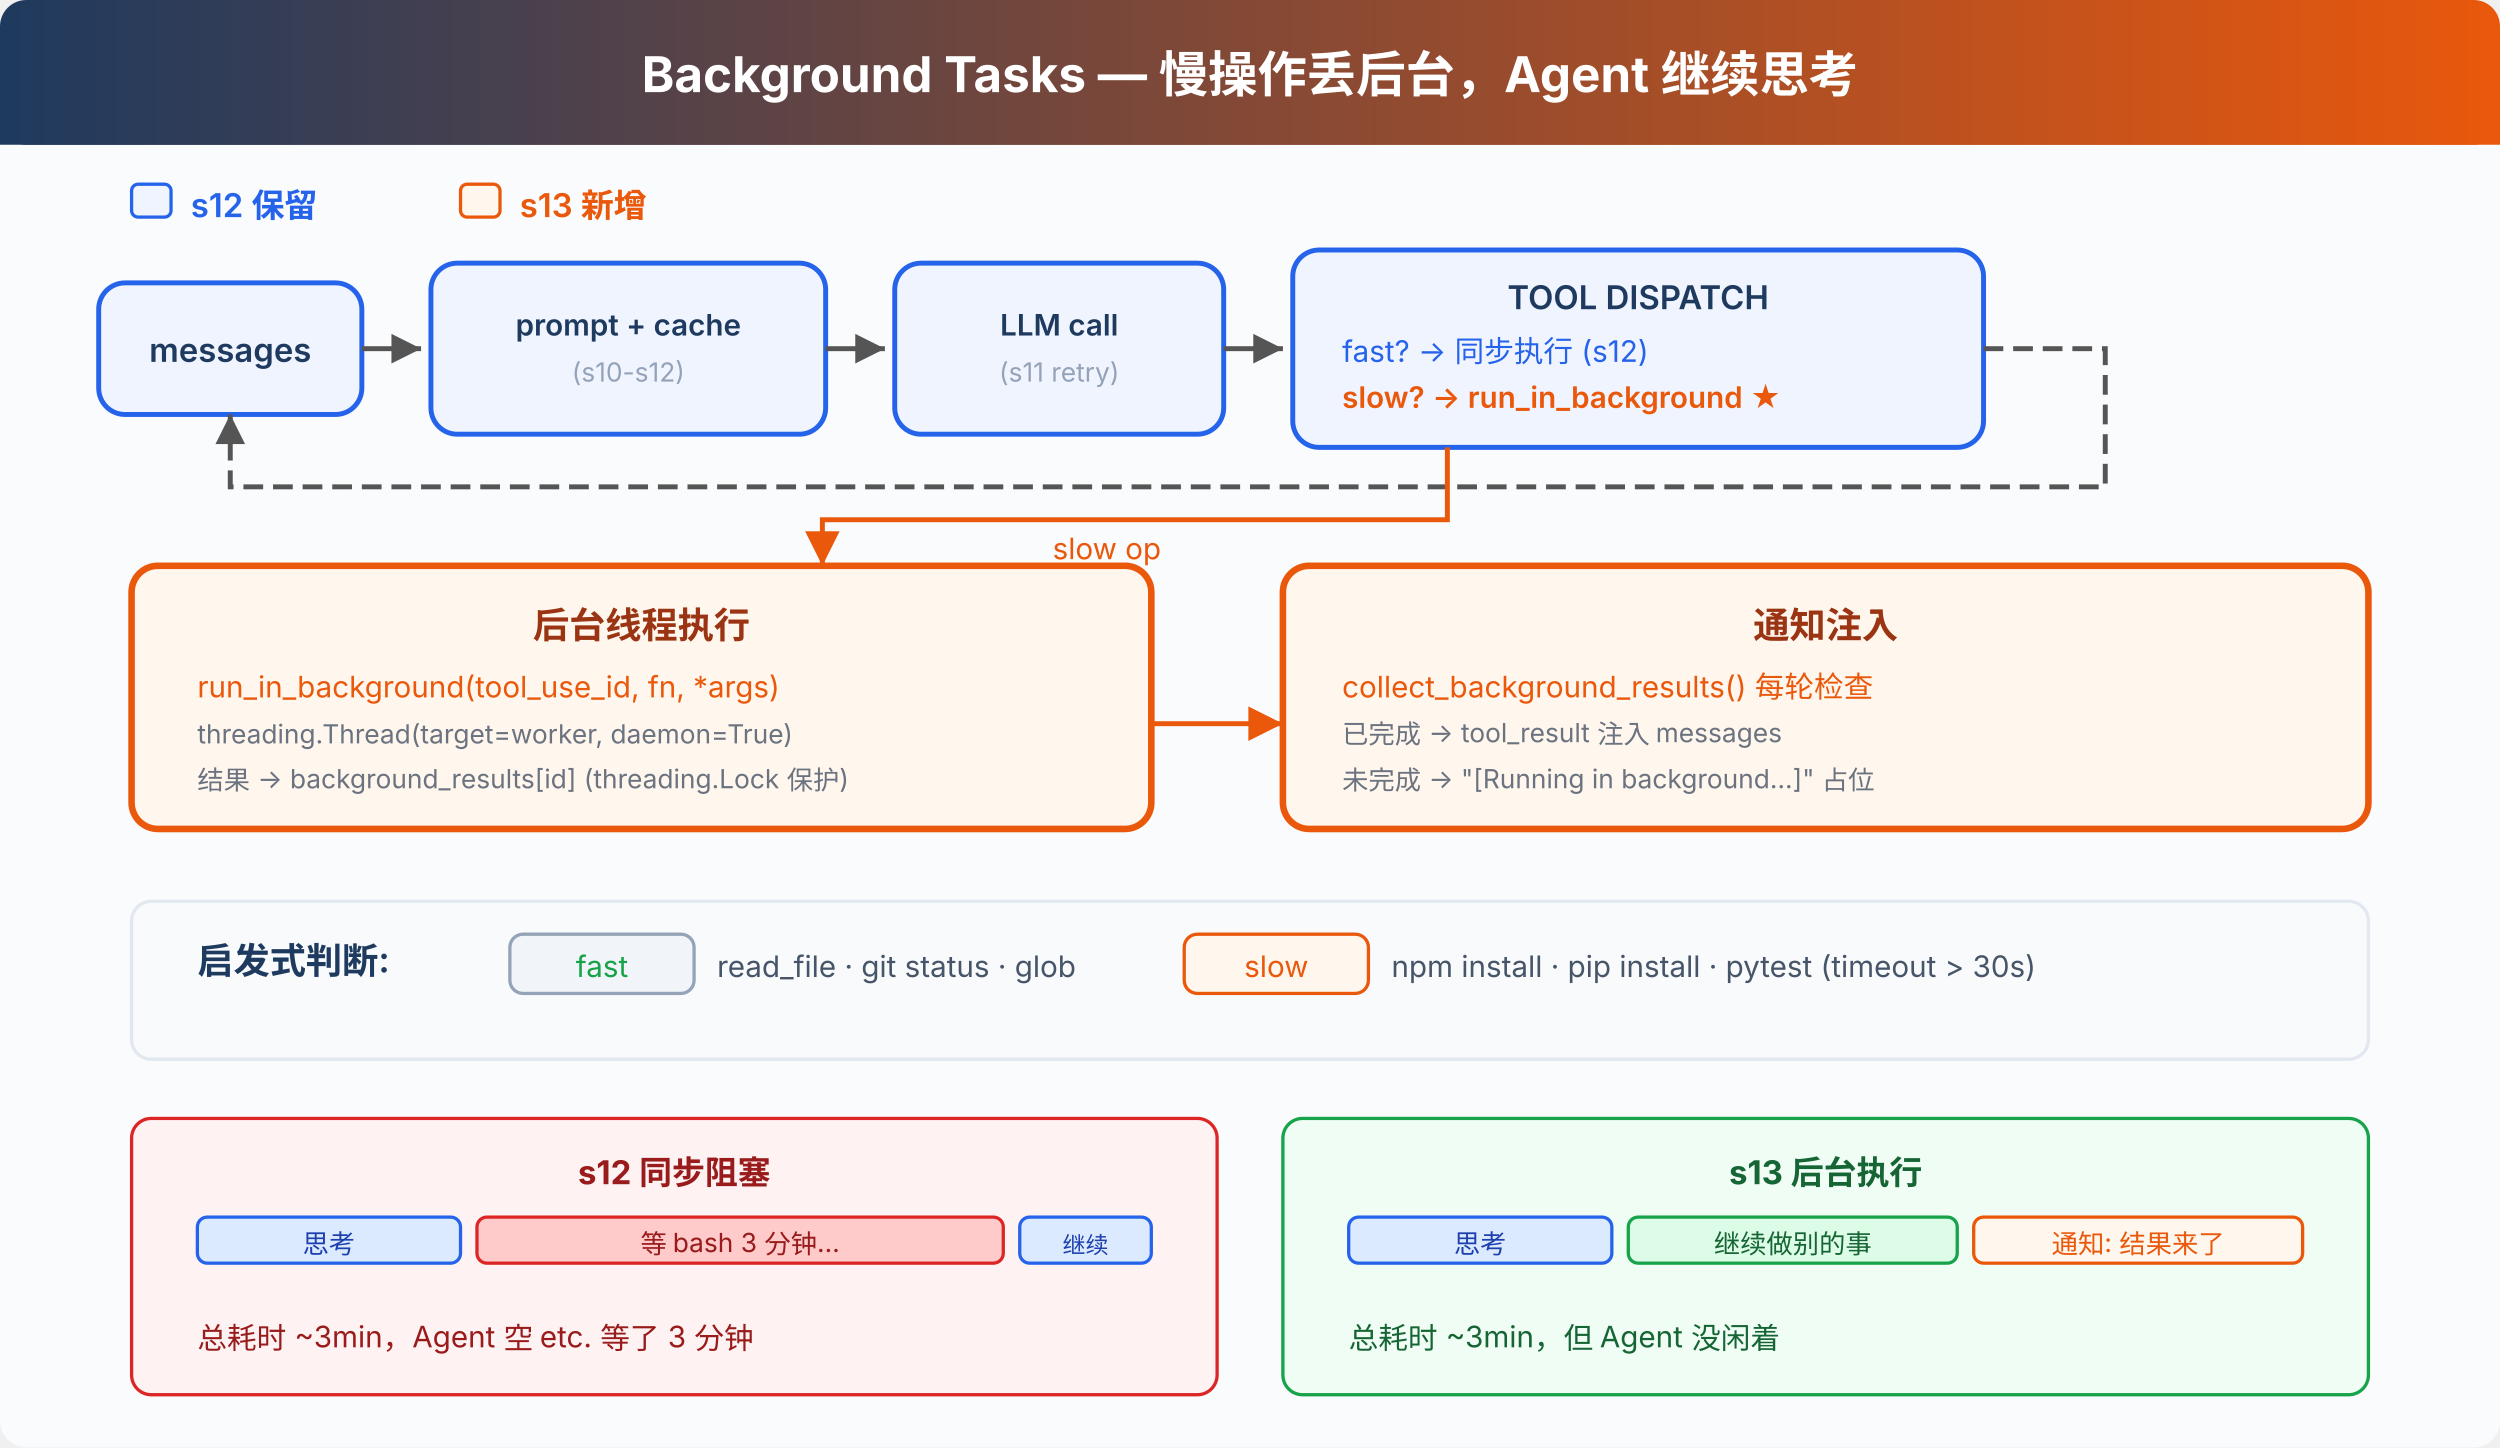
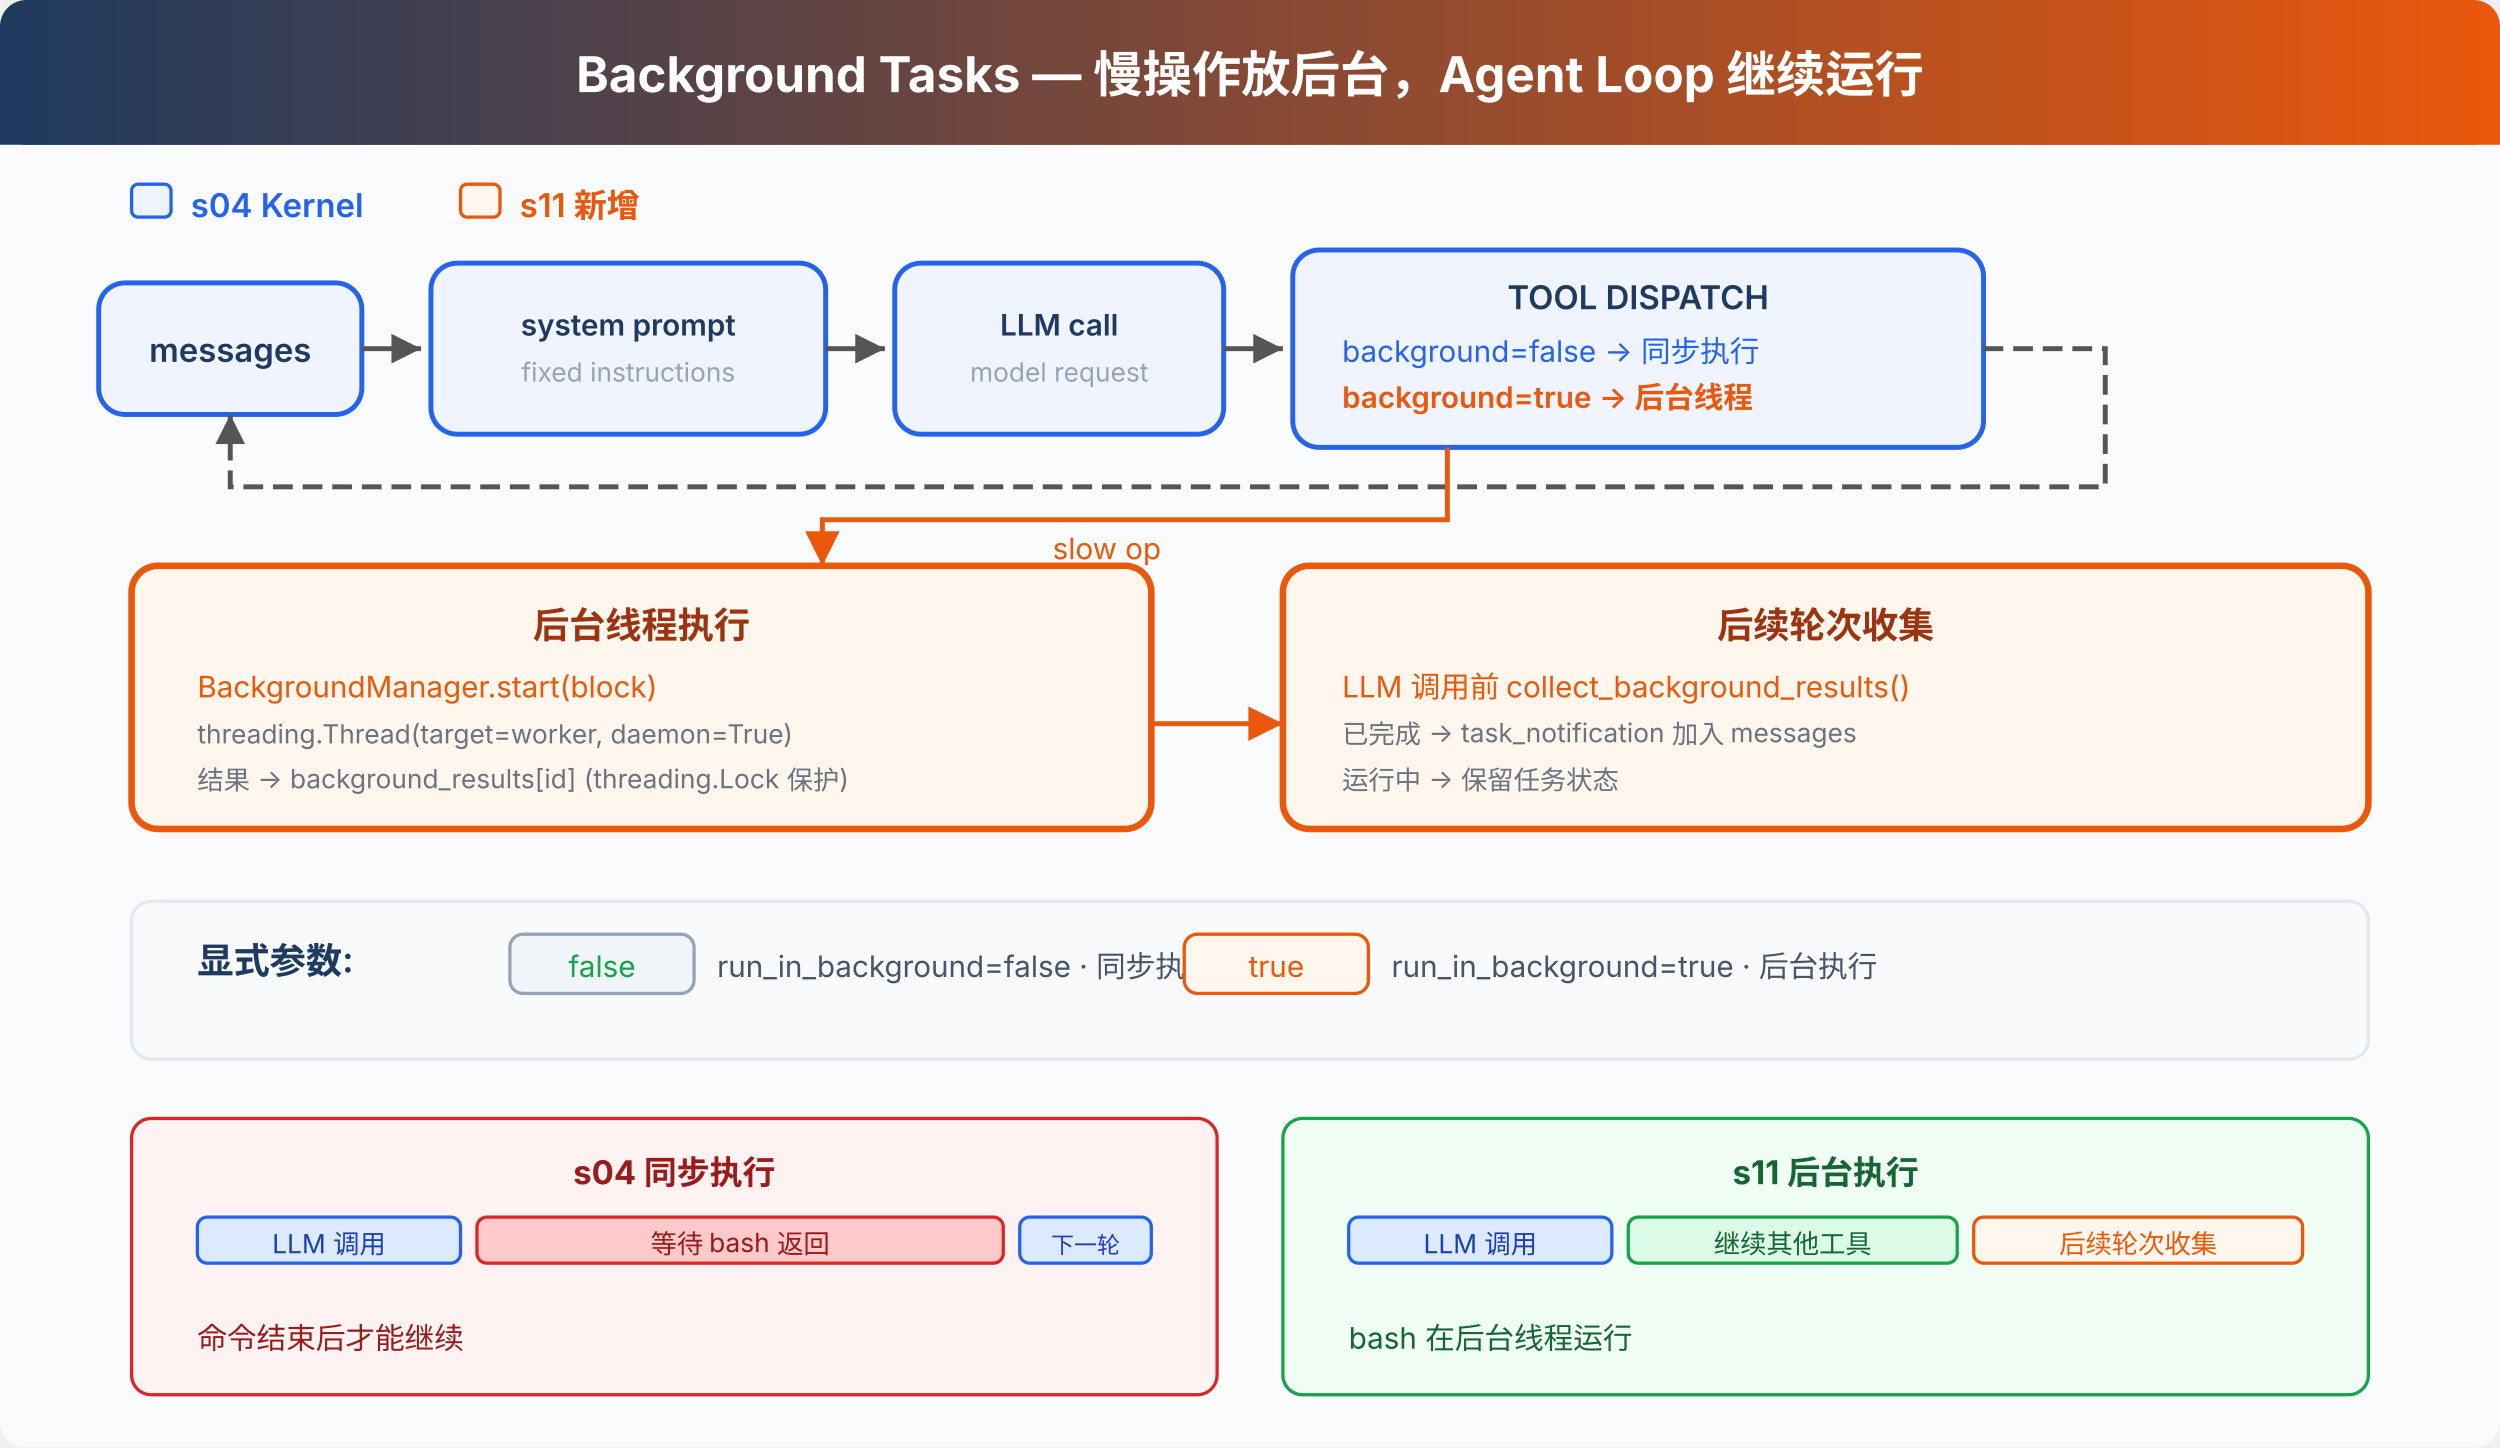
<svg xmlns="http://www.w3.org/2000/svg" viewBox="0 0 760 440" font-family="system-ui, -apple-system, sans-serif">
  <defs>
    <linearGradient id="header" x1="0" y1="0" x2="1" y2="0">
      <stop offset="0%" stop-color="#1e3a5f" />
      <stop offset="100%" stop-color="#ea580c" />
    </linearGradient>
    <marker id="arrow" viewBox="0 0 10 10" refX="10" refY="5" markerWidth="6" markerHeight="6" orient="auto-start-reverse">
      <path d="M 0 0 L 10 5 L 0 10 z" fill="#555" />
    </marker>
    <marker id="arrow-orange" viewBox="0 0 10 10" refX="10" refY="5" markerWidth="7" markerHeight="7" orient="auto-start-reverse">
      <path d="M 0 0 L 10 5 L 0 10 z" fill="#ea580c" />
    </marker>
  </defs>
  <rect width="760" height="440" fill="#fafbfc" rx="8" />
  <rect x="0" y="0" width="760" height="44" fill="url(#header)" rx="8" />
  <rect x="0" y="36" width="760" height="8" fill="url(#header)" />
-   <text x="380" y="28" fill="#fff" font-size="15" font-weight="700" text-anchor="middle">Background Tasks — 慢操作丢后台，Agent 继续思考</text>
+   <text x="380" y="28" fill="#fff" font-size="15" font-weight="700" text-anchor="middle">Background Tasks — 慢操作放后台，Agent Loop 继续运行</text>
  <rect x="40" y="56" width="12" height="10" rx="2" fill="#f0f4ff" stroke="#2563eb" stroke-width="1" />
-   <text x="58" y="66" fill="#2563eb" font-size="10" font-weight="600">s12 保留</text>
+   <text x="58" y="66" fill="#2563eb" font-size="10" font-weight="600">s04 Kernel</text>
  <rect x="140" y="56" width="12" height="10" rx="2" fill="#fff7ed" stroke="#ea580c" stroke-width="1" />
-   <text x="158" y="66" fill="#ea580c" font-size="10" font-weight="600">s13 新增</text>
+   <text x="158" y="66" fill="#ea580c" font-size="10" font-weight="600">s11 新增</text>
  <rect x="30" y="86" width="80" height="40" rx="8" fill="#f0f4ff" stroke="#2563eb" stroke-width="1.5" />
  <text x="70" y="110" fill="#1e3a5f" font-size="10" font-weight="600" text-anchor="middle">messages</text>
  <line x1="110" y1="106" x2="128" y2="106" stroke="#555" stroke-width="1.5" marker-end="url(#arrow)" />
  <rect x="131" y="80" width="120" height="52" rx="8" fill="#f0f4ff" stroke="#2563eb" stroke-width="1.5" />
-   <text x="191" y="102" fill="#1e3a5f" font-size="9" font-weight="600" text-anchor="middle">prompt + cache</text>
-   <text x="191" y="116" fill="#94a3b8" font-size="8" text-anchor="middle">(s10-s12)</text>
+   <text x="191" y="102" fill="#1e3a5f" font-size="9" font-weight="600" text-anchor="middle">system prompt</text>
+   <text x="191" y="116" fill="#94a3b8" font-size="8" text-anchor="middle">fixed instructions</text>
  <line x1="251" y1="106" x2="269" y2="106" stroke="#555" stroke-width="1.5" marker-end="url(#arrow)" />
  <rect x="272" y="80" width="100" height="52" rx="8" fill="#f0f4ff" stroke="#2563eb" stroke-width="1.5" />
  <text x="322" y="102" fill="#1e3a5f" font-size="9" font-weight="600" text-anchor="middle">LLM call</text>
-   <text x="322" y="116" fill="#94a3b8" font-size="8" text-anchor="middle">(s11 retry)</text>
+   <text x="322" y="116" fill="#94a3b8" font-size="8" text-anchor="middle">model request</text>
  <line x1="372" y1="106" x2="390" y2="106" stroke="#555" stroke-width="1.5" marker-end="url(#arrow)" />
  <rect x="393" y="76" width="210" height="60" rx="8" fill="#f0f4ff" stroke="#2563eb" stroke-width="1.5" />
  <text x="498" y="94" fill="#1e3a5f" font-size="10" font-weight="600" text-anchor="middle">TOOL DISPATCH</text>
-   <text x="408" y="110" fill="#2563eb" font-size="9">fast? → 同步执行 (s12)</text>
-   <text x="408" y="124" fill="#ea580c" font-size="9" font-weight="600">slow? → run_in_background ★</text>
+   <text x="408" y="110" fill="#2563eb" font-size="9">background=false → 同步执行</text>
+   <text x="408" y="124" fill="#ea580c" font-size="9" font-weight="600">background=true → 后台线程</text>
  <path d="M 603 106 L 640 106 L 640 148 L 70 148 L 70 126" fill="none" stroke="#555" stroke-width="1.5" marker-end="url(#arrow)" stroke-dasharray="6,3" />
  <rect x="40" y="172" width="310" height="80" rx="8" fill="#fff7ed" stroke="#ea580c" stroke-width="2" />
  <text x="195" y="194" fill="#9a3412" font-size="11" font-weight="700" text-anchor="middle">后台线程执行</text>
-   <text x="60" y="212" fill="#ea580c" font-size="9">run_in_background(tool_use_id, fn, *args)</text>
+   <text x="60" y="212" fill="#ea580c" font-size="9">BackgroundManager.start(block)</text>
  <text x="60" y="226" fill="#6b7280" font-size="8">threading.Thread(target=worker, daemon=True)</text>
  <text x="60" y="240" fill="#6b7280" font-size="8">结果 → background_results[id] (threading.Lock 保护)</text>
  <path d="M 440 136 L 440 158 L 250 158 L 250 172" fill="none" stroke="#ea580c" stroke-width="1.5" marker-end="url(#arrow-orange)" />
  <text x="320" y="170" fill="#ea580c" font-size="9">slow op</text>
  <rect x="390" y="172" width="330" height="80" rx="8" fill="#fff7ed" stroke="#ea580c" stroke-width="2" />
-   <text x="555" y="194" fill="#9a3412" font-size="11" font-weight="700" text-anchor="middle">通知注入</text>
-   <text x="408" y="212" fill="#ea580c" font-size="9">collect_background_results() 每轮检查</text>
-   <text x="408" y="226" fill="#6b7280" font-size="8">已完成 → tool_result 注入 messages</text>
-   <text x="408" y="240" fill="#6b7280" font-size="8">未完成 → "[Running in background...]" 占位</text>
+   <text x="555" y="194" fill="#9a3412" font-size="11" font-weight="700" text-anchor="middle">后续轮次收集</text>
+   <text x="408" y="212" fill="#ea580c" font-size="9">LLM 调用前 collect_background_results()</text>
+   <text x="408" y="226" fill="#6b7280" font-size="8">已完成 → task_notification 加入 messages</text>
+   <text x="408" y="240" fill="#6b7280" font-size="8">运行中 → 保留任务状态</text>
  <path d="M 350 220 L 390 220" fill="none" stroke="#ea580c" stroke-width="1.5" marker-end="url(#arrow-orange)" />
  <rect x="40" y="274" width="680" height="48" rx="6" fill="#f8fafc" stroke="#e2e8f0" stroke-width="1" />
-   <text x="60" y="296" fill="#1e3a5f" font-size="11" font-weight="600">启发式判断:</text>
+   <text x="60" y="296" fill="#1e3a5f" font-size="11" font-weight="600">显式参数:</text>
  <rect x="155" y="284" width="56" height="18" rx="4" fill="#f1f5f9" stroke="#94a3b8" stroke-width="1" />
-   <text x="183" y="297" fill="#16a34a" font-size="9" text-anchor="middle">fast</text>
-   <text x="218" y="297" fill="#475569" font-size="9">read_file · git status · glob</text>
+   <text x="183" y="297" fill="#16a34a" font-size="9" text-anchor="middle">false</text>
+   <text x="218" y="297" fill="#475569" font-size="9">run_in_background=false · 同步执行</text>
  <rect x="360" y="284" width="56" height="18" rx="4" fill="#fff7ed" stroke="#ea580c" stroke-width="1" />
-   <text x="388" y="297" fill="#ea580c" font-size="9" text-anchor="middle">slow</text>
-   <text x="423" y="297" fill="#475569" font-size="9">npm install · pip install · pytest (timeout &gt; 30s)</text>
+   <text x="388" y="297" fill="#ea580c" font-size="9" text-anchor="middle">true</text>
+   <text x="423" y="297" fill="#475569" font-size="9">run_in_background=true · 后台执行</text>
  <rect x="40" y="340" width="330" height="84" rx="6" fill="#fef2f2" stroke="#dc2626" stroke-width="1" />
-   <text x="205" y="360" fill="#991b1b" font-size="10" font-weight="700" text-anchor="middle">s12 同步阻塞</text>
+   <text x="205" y="360" fill="#991b1b" font-size="10" font-weight="700" text-anchor="middle">s04 同步执行</text>
  <rect x="60" y="370" width="80" height="14" rx="3" fill="#dbeafe" stroke="#2563eb" stroke-width="1" />
-   <text x="100" y="381" fill="#1e40af" font-size="8" text-anchor="middle">思考</text>
+   <text x="100" y="381" fill="#1e40af" font-size="8" text-anchor="middle">LLM 调用</text>
  <rect x="145" y="370" width="160" height="14" rx="3" fill="#fecaca" stroke="#dc2626" stroke-width="1" />
-   <text x="225" y="381" fill="#991b1b" font-size="8" text-anchor="middle">等 bash 3 分钟...</text>
+   <text x="225" y="381" fill="#991b1b" font-size="8" text-anchor="middle">等待 bash 返回</text>
  <rect x="310" y="370" width="40" height="14" rx="3" fill="#dbeafe" stroke="#2563eb" stroke-width="1" />
-   <text x="330" y="381" fill="#1e40af" font-size="7" text-anchor="middle">继续</text>
-   <text x="60" y="410" fill="#991b1b" font-size="9">总耗时 ~3min，Agent 空 etc. 等了 3 分钟</text>
+   <text x="330" y="381" fill="#1e40af" font-size="7" text-anchor="middle">下一轮</text>
+   <text x="60" y="410" fill="#991b1b" font-size="9">命令结束后才能继续</text>
  <rect x="390" y="340" width="330" height="84" rx="6" fill="#f0fdf4" stroke="#16a34a" stroke-width="1" />
-   <text x="555" y="360" fill="#166534" font-size="10" font-weight="700" text-anchor="middle">s13 后台执行</text>
+   <text x="555" y="360" fill="#166534" font-size="10" font-weight="700" text-anchor="middle">s11 后台执行</text>
  <rect x="410" y="370" width="80" height="14" rx="3" fill="#dbeafe" stroke="#2563eb" stroke-width="1" />
-   <text x="450" y="381" fill="#1e40af" font-size="8" text-anchor="middle">思考</text>
+   <text x="450" y="381" fill="#1e40af" font-size="8" text-anchor="middle">LLM 调用</text>
  <rect x="495" y="370" width="100" height="14" rx="3" fill="#dcfce7" stroke="#16a34a" stroke-width="1" />
-   <text x="545" y="381" fill="#166534" font-size="8" text-anchor="middle">继续做别的事</text>
+   <text x="545" y="381" fill="#166534" font-size="8" text-anchor="middle">继续其他工具</text>
  <rect x="600" y="370" width="100" height="14" rx="3" fill="#fff7ed" stroke="#ea580c" stroke-width="1" />
-   <text x="650" y="381" fill="#ea580c" font-size="8" text-anchor="middle">通知: 结果来了</text>
-   <text x="410" y="410" fill="#166534" font-size="9">总耗时 ~3min，但 Agent 没闲着</text>
+   <text x="650" y="381" fill="#ea580c" font-size="8" text-anchor="middle">后续轮次收集</text>
+   <text x="410" y="410" fill="#166534" font-size="9">bash 在后台线程运行</text>
</svg>
